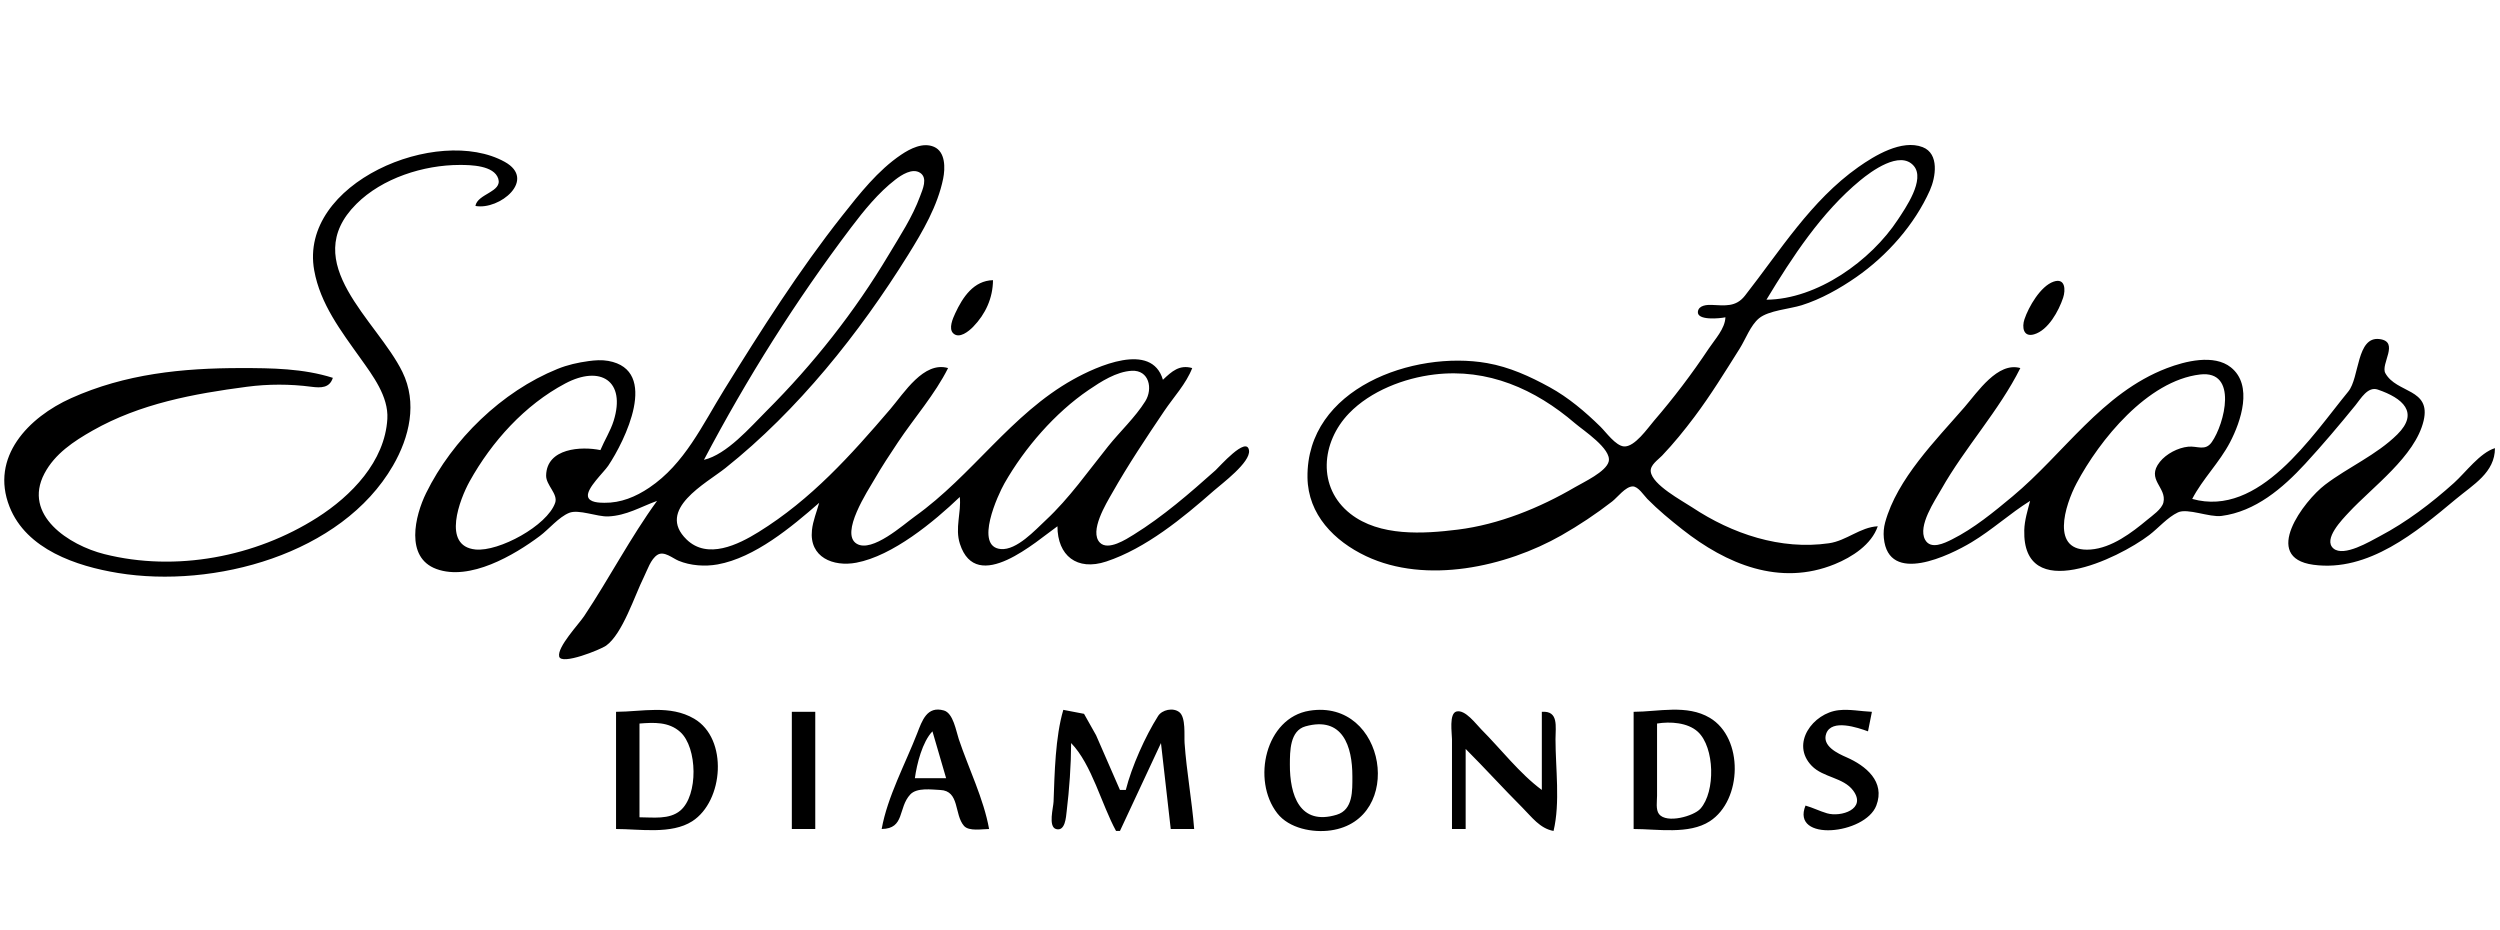
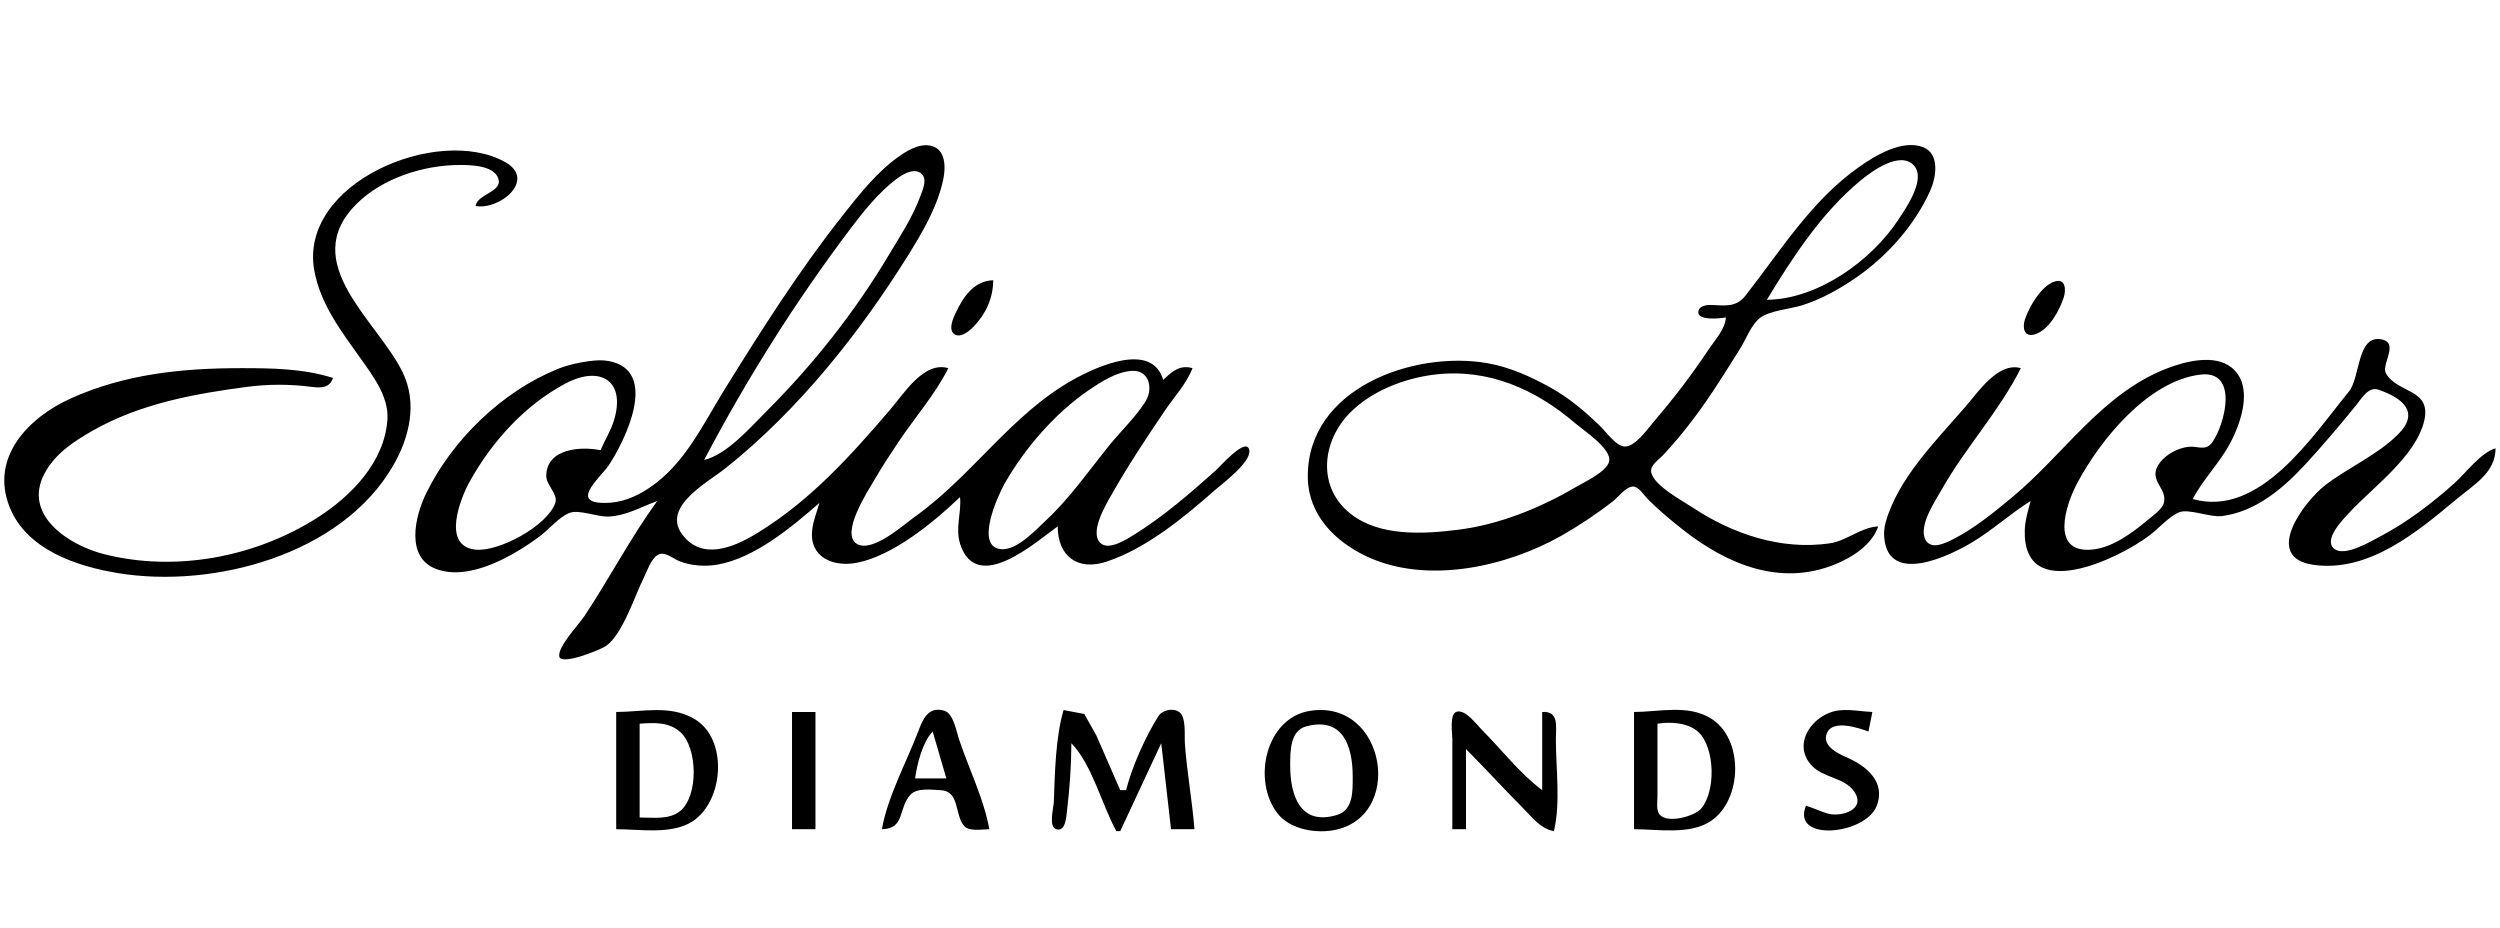
- <svg xmlns="http://www.w3.org/2000/svg" width="409.6" height="152.32">
-   <path style="fill:#000;stroke:none;stroke-width:.32" d="M107.653 82.064c-4.364 6.005-7.832 12.696-11.947 18.88-.877 1.317-4.436 5.07-4.091 6.613.333 1.488 6.804-1.144 7.675-1.763 2.712-1.928 4.709-8.265 6.202-11.25.558-1.118 1.12-2.95 2.229-3.642 1.09-.68 2.462.556 3.452.97 1.943.812 4.335.975 6.4.603 6.093-1.099 12.114-6.14 16.64-10.091-.408 1.494-1.019 2.923-1.183 4.48-.47 4.453 3.494 6.04 7.263 5.33 5.957-1.119 12.715-6.708 16.96-10.77.266 2.574-.82 5.087.019 7.68 2.726 8.435 12.575-.484 15.98-2.88.004 4.799 3.183 7.37 8 5.774 6.466-2.142 12.56-7.147 17.6-11.584 1.325-1.165 6.069-4.671 5.786-6.618-.358-2.469-4.916 2.743-5.47 3.238-4.228 3.77-8.608 7.58-13.435 10.57-1.216.753-4.178 2.672-5.523 1.306-1.802-1.831 1.048-6.442 2.003-8.126 2.626-4.635 5.558-9.026 8.534-13.44 1.527-2.266 3.602-4.482 4.586-7.04-2.086-.594-3.337.524-4.8 1.92-1.855-6.317-10.865-2.196-14.72-.045-10.16 5.668-16.499 15.707-25.92 22.432-1.862 1.33-7 5.986-9.523 4.48-2.817-1.684 1.871-8.775 2.894-10.547 1.198-2.078 2.525-4.085 3.855-6.08 2.656-3.984 6.085-7.885 8.214-12.16-3.982-1.166-7.203 4.08-9.463 6.72-6.52 7.612-12.947 14.784-21.577 20.138-3.355 2.082-8.38 4.55-11.798 1.233-5.06-4.914 3.193-9.19 6.358-11.71 11.878-9.46 21.937-22.081 29.944-34.941 2.382-3.828 4.832-8.018 5.731-12.48.342-1.697.4-4.375-1.494-5.203-1.815-.793-3.904.29-5.381 1.282-3.819 2.566-6.837 6.423-9.663 10-7.102 8.994-13.292 18.749-19.322 28.48-3.575 5.77-6.49 12.177-12.295 16.08-2.212 1.488-4.663 2.514-7.36 2.474-.764-.01-2.495-.02-2.68-1.043-.242-1.34 2.584-3.934 3.32-5.03 2.68-3.995 8.486-15.657 0-17.175-1.05-.188-2.152-.112-3.2.03-1.778.243-3.45.613-5.12 1.29-9.109 3.69-17.212 11.57-21.518 20.335-1.831 3.726-3.484 10.533 1.678 12.437 5.477 2.02 12.76-2.263 16.96-5.409 1.488-1.115 3.092-3.094 4.8-3.786 1.55-.628 4.59.665 6.4.585 2.985-.132 5.288-1.56 8-2.547m175.04-30.08c-.064 1.863-1.707 3.594-2.725 5.12a119.538 119.538 0 0 1-8.98 11.84c-1.01 1.17-3.17 4.348-4.93 4.197-1.366-.116-2.933-2.343-3.846-3.237-2.485-2.439-5.254-4.785-8.32-6.467-3.241-1.779-6.573-3.3-10.24-3.945-12.06-2.121-29.623 4.11-29.434 18.732.08 6.097 4.413 10.44 9.595 12.895 9.84 4.661 22.909 1.765 32-3.403a71.292 71.292 0 0 0 8.32-5.55c.876-.678 2.168-2.437 3.355-2.47.908-.026 1.85 1.479 2.41 2.048 1.787 1.815 3.756 3.436 5.755 5.011 7.189 5.664 15.944 9.36 24.96 5.675 2.822-1.153 6.017-3.197 7.04-6.206-2.895.15-5.103 2.366-8 2.784-7.92 1.141-15.863-1.54-22.4-5.878-1.69-1.12-6.529-3.68-6.794-5.866-.13-1.078 1.215-1.938 1.858-2.615 1.9-1.996 3.643-4.143 5.296-6.345 2.698-3.595 5.028-7.4 7.422-11.2.965-1.532 1.76-3.794 3.166-4.956 1.555-1.284 5.013-1.522 6.972-2.134 3.142-.982 6.265-2.739 8.96-4.613 5.037-3.503 9.542-8.572 12.06-14.217.96-2.154 1.573-6.002-1.182-7.075-3.425-1.333-7.897 1.401-10.558 3.28-7.765 5.485-12.804 13.71-18.565 21.06-1.48 1.888-3.267 1.605-5.435 1.509-.783-.035-2.098.05-2.266 1.06-.26 1.573 3.7 1.15 4.506.966m-228.16 9.92c-4.854-1.54-10-1.6-15.04-1.6-9.636 0-18.958.945-27.84 4.932-6.957 3.123-13.31 9.629-10.092 17.788 2.766 7.01 10.988 9.74 17.772 10.854C35 96.448 55.942 90.863 64.378 76.304c2.716-4.687 4.035-10.292 1.555-15.36-4.141-8.464-17.182-17.886-7.556-27.516 4.246-4.247 11.021-6.404 16.956-6.404 1.805 0 5.611.069 6.302 2.252.693 2.193-3.41 2.46-3.742 4.468 3.965.724 10.07-4.31 4.798-7.227-10.986-6.077-33.792 3.441-31.21 17.787.992 5.506 4.406 9.946 7.577 14.4 2.01 2.823 4.616 6.261 4.405 9.92-.404 6.986-5.898 12.62-11.49 16.18-10.137 6.454-23.163 8.933-34.88 5.981-5.76-1.45-13.412-6.367-9.815-13.201 1.707-3.244 4.806-5.286 7.895-7.04 7.772-4.415 16.57-6.032 25.28-7.176a40.674 40.674 0 0 1 10.56 0c1.567.203 2.99.214 3.52-1.464m234.88-12.8c4.226-6.989 9.009-14.311 15.36-19.545 1.776-1.464 6.516-4.989 8.767-2.397 1.949 2.244-1.37 6.962-2.59 8.822-4.415 6.73-13.212 13.05-21.537 13.12m-174.08 26.24c7.039-13.365 15.013-26.036 24.12-38.08 2.085-2.76 4.485-5.714 7.24-7.831.992-.763 2.784-1.948 4.058-1.12 1.296.844.399 2.745 0 3.83-1.275 3.459-3.271 6.46-5.145 9.6-5.578 9.35-12.34 17.91-20.033 25.6-2.664 2.663-6.473 7.105-10.24 8m47.36-29.44c-3.155.077-4.952 2.758-6.194 5.44-.378.816-1.13 2.495-.32 3.27.995.951 2.564-.356 3.255-1.063 2.053-2.102 3.235-4.735 3.259-7.646m173.76.243c-2.135.74-4.08 4.12-4.765 6.157-.432 1.279-.205 2.983 1.565 2.477 2.336-.667 4.054-3.856 4.768-5.997.429-1.293.361-3.307-1.568-2.637m22.72 35.597c1.693-3.267 4.457-5.954 6.195-9.28 1.773-3.391 3.814-9.341.144-12.273-2.774-2.218-7.52-1.007-10.5.133-10.626 4.068-16.86 13.997-25.28 21.008-3.046 2.538-6.358 5.266-9.92 7.045-1.242.621-3.492 1.735-4.41.04-1.224-2.265 1.608-6.385 2.675-8.273 3.848-6.812 9.473-12.89 12.936-19.84-3.71-1.063-7.002 3.927-9.146 6.4-4.715 5.441-11.034 11.733-13.003 18.88a7.17 7.17 0 0 0-.217 2.56c.739 7.785 10.82 2.83 14.366.704 3.373-2.023 6.278-4.709 9.6-6.784-.407 1.572-.912 3.168-.957 4.8-.31 12.177 15.328 4.723 20.477.799 1.51-1.15 2.982-2.905 4.707-3.714 1.571-.735 5.142.842 7.133.582 5.552-.723 10.029-4.548 13.702-8.535 2.858-3.105 5.59-6.338 8.253-9.612.877-1.078 2.01-3.111 3.645-2.555 4.08 1.388 6.835 3.752 3.2 7.35-3.421 3.383-8.026 5.34-11.84 8.244-3.427 2.608-10.525 11.931-1.92 13.108 9.02 1.233 16.918-5.386 23.36-10.762 2.854-2.38 6.397-4.346 6.4-8.345-2.458.748-4.803 3.983-6.72 5.705-3.693 3.318-7.76 6.411-12.16 8.73-1.581.833-5.875 3.438-7.575 2.007-1.779-1.502 1.485-4.804 2.484-5.882 3.888-4.195 10.899-9.218 12.281-15.04 1.264-5.329-4.435-4.476-6.269-7.802-.822-1.489 2.375-5.147-.934-5.586-3.808-.505-3.27 6.315-5.133 8.588-5.987 7.294-14.573 20.691-25.574 17.6M185.413 60.75c2.86-.163 3.515 2.941 2.23 4.994-1.66 2.649-4.113 4.923-6.07 7.36-3.313 4.124-6.353 8.51-10.24 12.13-1.715 1.598-4.755 4.947-7.355 4.723-4.407-.38-.45-8.944.594-10.773 3.309-5.8 8.275-11.54 13.8-15.298 2.013-1.369 4.533-2.994 7.04-3.136m-87.04 12.994c-3.101-.64-8.806-.352-8.895 4.16-.031 1.588 1.987 3.018 1.48 4.48-1.3 3.745-9.228 8.037-13.064 7.645-5.555-.568-2.545-8.292-.948-11.165 3.622-6.515 9.028-12.517 15.668-16.036 5.765-3.055 9.97-.433 7.929 6.116-.522 1.673-1.497 3.185-2.17 4.8m136.64-12.39c8.742-1.044 16.494 2.383 23.04 8 1.342 1.152 6.02 4.193 5.52 6.25-.407 1.68-4.124 3.399-5.52 4.216-5.79 3.391-12.489 6.117-19.2 6.952-5.656.704-12.818 1.155-17.6-2.593-5.477-4.294-4.795-11.729-.227-16.46 3.535-3.662 9.019-5.77 13.988-6.364m125.44.002c6.259-.738 4.029 8.094 1.923 11.083-1.069 1.514-2.342.6-3.843.744-1.69.162-3.616 1.173-4.666 2.493-2.323 2.917 1.18 4.141.586 6.652-.26 1.093-1.824 2.152-2.64 2.83-2.563 2.136-5.821 4.609-9.28 4.875-6.74.517-4.17-7.338-2.31-10.85 3.763-7.1 11.622-16.811 20.23-17.827m-259.52 55.267v19.2c3.875 0 9.063.921 12.48-1.27 5.143-3.301 5.926-13.516.318-16.801-3.971-2.326-8.497-1.141-12.798-1.13m43.52 19.2c3.837-.045 2.64-3.462 4.687-5.658 1.08-1.158 3.47-.798 4.911-.735 3.216.14 2.258 4.009 3.886 5.88.812.934 3.002.514 4.116.514-.873-4.913-3.375-9.968-4.965-14.72-.445-1.328-.904-4.26-2.438-4.699-2.784-.795-3.58 1.69-4.377 3.739-1.932 4.971-4.888 10.433-5.82 15.68m29.76-19.52c-1.316 4.45-1.427 10.378-1.597 15.04-.035.968-.916 4.113.412 4.489 1.507.426 1.625-1.985 1.733-2.89.436-3.627.722-7.545.732-11.2 3.393 3.497 4.997 10.092 7.36 14.4h.64l6.72-14.4 1.6 14.08h3.84c-.372-4.7-1.242-9.38-1.572-14.08-.088-1.254.236-4.196-.861-5.062-1.015-.802-2.828-.397-3.478.63-2.109 3.332-4.33 8.305-5.29 12.113h-.96l-3.91-8.96-1.974-3.511-3.395-.65m40.32.141c-7.19 1.158-9.493 11.371-5.262 16.807 1.926 2.474 5.803 3.225 8.782 2.797 12.167-1.75 9.098-21.635-3.52-19.604m23.36 19.38h2.24v-13.12c3.15 3.15 6.133 6.451 9.28 9.6 1.55 1.55 2.872 3.429 5.12 3.84 1.11-4.662.32-10.256.32-15.04 0-2.063.55-4.69-2.24-4.48v12.8c-3.62-2.665-6.723-6.724-9.92-9.92-.857-.856-2.62-3.292-4.059-2.934-1.256.312-.741 3.587-.741 4.534v14.72m29.76-19.2v19.2c3.888 0 9.065.938 12.48-1.27 5.334-3.452 5.567-13.644 0-16.946-3.757-2.229-8.41-.996-12.48-.984m28.16 15.36c-2.424 6 9.783 4.76 11.602 0 1.504-3.935-1.738-6.534-4.882-7.91-1.439-.63-4.07-1.85-3.32-3.896.89-2.43 5.181-.96 6.84-.354l.64-3.2c-1.825-.079-3.602-.465-5.44-.265-4.198.457-7.957 5.485-4.407 9.127 1.872 1.92 5.18 1.885 6.774 4.034 2.26 3.048-2.009 4.398-4.287 3.73-1.202-.353-2.317-.922-3.52-1.266m-166.08-15.36v19.2h3.84v-19.2h-3.84m-24.96 17.28v-15.36c2.35-.18 4.796-.318 6.685 1.388 2.813 2.541 2.973 10.378 0 12.877-1.8 1.514-4.503 1.095-6.685 1.095m166.72-15.36c2.126-.351 5.019-.182 6.685 1.353 2.757 2.538 2.912 9.809.419 12.602-1.093 1.224-5.528 2.466-6.775.892-.576-.727-.33-2.146-.33-3.007v-11.84m-57.598.458c6.094-1.69 7.68 3.272 7.679 8.182-.001 2.338.134 5.484-2.562 6.302-6.093 1.849-7.702-3.271-7.678-8.222.01-2.175-.013-5.548 2.561-6.262m-61.121.822 2.24 7.68h-5.12c.315-2.333 1.231-5.975 2.88-7.68z" />
+ <svg xmlns="http://www.w3.org/2000/svg" viewBox="0 0 409.5 152">
+   <path d="M107.653 82.064c-4.364 6.005-7.832 12.696-11.947 18.88-.877 1.317-4.436 5.07-4.091 6.613.333 1.488 6.804-1.144 7.675-1.763 2.712-1.928 4.709-8.265 6.202-11.25.558-1.118 1.12-2.95 2.229-3.642 1.09-.68 2.462.556 3.452.97 1.943.812 4.335.975 6.4.603 6.093-1.099 12.114-6.14 16.64-10.091-.408 1.494-1.019 2.923-1.183 4.48-.47 4.453 3.494 6.04 7.263 5.33 5.957-1.119 12.715-6.708 16.96-10.77.266 2.574-.82 5.087.019 7.68 2.726 8.435 12.575-.484 15.98-2.88.004 4.799 3.183 7.37 8 5.774 6.466-2.142 12.56-7.147 17.6-11.584 1.325-1.165 6.069-4.671 5.786-6.618-.358-2.469-4.916 2.743-5.47 3.238-4.228 3.77-8.608 7.58-13.435 10.57-1.216.753-4.178 2.672-5.523 1.306-1.802-1.831 1.048-6.442 2.003-8.126 2.626-4.635 5.558-9.026 8.534-13.44 1.527-2.266 3.602-4.482 4.586-7.04-2.086-.594-3.337.524-4.8 1.92-1.855-6.317-10.865-2.196-14.72-.045-10.16 5.668-16.499 15.707-25.92 22.432-1.862 1.33-7 5.986-9.523 4.48-2.817-1.684 1.871-8.775 2.894-10.547 1.198-2.078 2.525-4.085 3.855-6.08 2.656-3.984 6.085-7.885 8.214-12.16-3.982-1.166-7.203 4.08-9.463 6.72-6.52 7.612-12.947 14.784-21.577 20.138-3.355 2.082-8.38 4.55-11.798 1.233-5.06-4.914 3.193-9.19 6.358-11.71 11.878-9.46 21.937-22.081 29.944-34.941 2.382-3.828 4.832-8.018 5.731-12.48.342-1.697.4-4.375-1.494-5.203-1.815-.793-3.904.29-5.381 1.282-3.819 2.566-6.837 6.423-9.663 10-7.102 8.994-13.292 18.749-19.322 28.48-3.575 5.77-6.49 12.177-12.295 16.08-2.212 1.488-4.663 2.514-7.36 2.474-.764-.01-2.495-.02-2.68-1.043-.242-1.34 2.584-3.934 3.32-5.03 2.68-3.995 8.486-15.657 0-17.175-1.05-.188-2.152-.112-3.2.03-1.778.243-3.45.613-5.12 1.29-9.109 3.69-17.212 11.57-21.518 20.335-1.831 3.726-3.484 10.533 1.678 12.437 5.477 2.02 12.76-2.263 16.96-5.409 1.488-1.115 3.092-3.094 4.8-3.786 1.55-.628 4.59.665 6.4.585 2.985-.132 5.288-1.56 8-2.547m175.04-30.08c-.064 1.863-1.707 3.594-2.725 5.12a119.538 119.538 0 0 1-8.98 11.84c-1.01 1.17-3.17 4.348-4.93 4.197-1.366-.116-2.933-2.343-3.846-3.237-2.485-2.439-5.254-4.785-8.32-6.467-3.241-1.779-6.573-3.3-10.24-3.945-12.06-2.121-29.623 4.11-29.434 18.732.08 6.097 4.413 10.44 9.595 12.895 9.84 4.661 22.909 1.765 32-3.403a71.292 71.292 0 0 0 8.32-5.55c.876-.678 2.168-2.437 3.355-2.47.908-.026 1.85 1.479 2.41 2.048 1.787 1.815 3.756 3.436 5.755 5.011 7.189 5.664 15.944 9.36 24.96 5.675 2.822-1.153 6.017-3.197 7.04-6.206-2.895.15-5.103 2.366-8 2.784-7.92 1.141-15.863-1.54-22.4-5.878-1.69-1.12-6.529-3.68-6.794-5.866-.13-1.078 1.215-1.938 1.858-2.615 1.9-1.996 3.643-4.143 5.296-6.345 2.698-3.595 5.028-7.4 7.422-11.2.965-1.532 1.76-3.794 3.166-4.956 1.555-1.284 5.013-1.522 6.972-2.134 3.142-.982 6.265-2.739 8.96-4.613 5.037-3.503 9.542-8.572 12.06-14.217.96-2.154 1.573-6.002-1.182-7.075-3.425-1.333-7.897 1.401-10.558 3.28-7.765 5.485-12.804 13.71-18.565 21.06-1.48 1.888-3.267 1.605-5.435 1.509-.783-.035-2.098.05-2.266 1.06-.26 1.573 3.7 1.15 4.506.966m-228.16 9.92c-4.854-1.54-10-1.6-15.04-1.6-9.636 0-18.958.945-27.84 4.932-6.957 3.123-13.31 9.629-10.092 17.788 2.766 7.01 10.988 9.74 17.772 10.854C35 96.448 55.942 90.863 64.378 76.304c2.716-4.687 4.035-10.292 1.555-15.36-4.141-8.464-17.182-17.886-7.556-27.516 4.246-4.247 11.021-6.404 16.956-6.404 1.805 0 5.611.069 6.302 2.252.693 2.193-3.41 2.46-3.742 4.468 3.965.724 10.07-4.31 4.798-7.227-10.986-6.077-33.792 3.441-31.21 17.787.992 5.506 4.406 9.946 7.577 14.4 2.01 2.823 4.616 6.261 4.405 9.92-.404 6.986-5.898 12.62-11.49 16.18-10.137 6.454-23.163 8.933-34.88 5.981-5.76-1.45-13.412-6.367-9.815-13.201 1.707-3.244 4.806-5.286 7.895-7.04 7.772-4.415 16.57-6.032 25.28-7.176a40.674 40.674 0 0 1 10.56 0c1.567.203 2.99.214 3.52-1.464m234.88-12.8c4.226-6.989 9.009-14.311 15.36-19.545 1.776-1.464 6.516-4.989 8.767-2.397 1.949 2.244-1.37 6.962-2.59 8.822-4.415 6.73-13.212 13.05-21.537 13.12m-174.08 26.24c7.039-13.365 15.013-26.036 24.12-38.08 2.085-2.76 4.485-5.714 7.24-7.831.992-.763 2.784-1.948 4.058-1.12 1.296.844.399 2.745 0 3.83-1.275 3.459-3.271 6.46-5.145 9.6-5.578 9.35-12.34 17.91-20.033 25.6-2.664 2.663-6.473 7.105-10.24 8m47.36-29.44c-3.155.077-4.952 2.758-6.194 5.44-.378.816-1.13 2.495-.32 3.27.995.951 2.564-.356 3.255-1.063 2.053-2.102 3.235-4.735 3.259-7.646m173.76.243c-2.135.74-4.08 4.12-4.765 6.157-.432 1.279-.205 2.983 1.565 2.477 2.336-.667 4.054-3.856 4.768-5.997.429-1.293.361-3.307-1.568-2.637m22.72 35.597c1.693-3.267 4.457-5.954 6.195-9.28 1.773-3.391 3.814-9.341.144-12.273-2.774-2.218-7.52-1.007-10.5.133-10.626 4.068-16.86 13.997-25.28 21.008-3.046 2.538-6.358 5.266-9.92 7.045-1.242.621-3.492 1.735-4.41.04-1.224-2.265 1.608-6.385 2.675-8.273 3.848-6.812 9.473-12.89 12.936-19.84-3.71-1.063-7.002 3.927-9.146 6.4-4.715 5.441-11.034 11.733-13.003 18.88a7.17 7.17 0 0 0-.217 2.56c.739 7.785 10.82 2.83 14.366.704 3.373-2.023 6.278-4.709 9.6-6.784-.407 1.572-.912 3.168-.957 4.8-.31 12.177 15.328 4.723 20.477.799 1.51-1.15 2.982-2.905 4.707-3.714 1.571-.735 5.142.842 7.133.582 5.552-.723 10.029-4.548 13.702-8.535 2.858-3.105 5.59-6.338 8.253-9.612.877-1.078 2.01-3.111 3.645-2.555 4.08 1.388 6.835 3.752 3.2 7.35-3.421 3.383-8.026 5.34-11.84 8.244-3.427 2.608-10.525 11.931-1.92 13.108 9.02 1.233 16.918-5.386 23.36-10.762 2.854-2.38 6.397-4.346 6.4-8.345-2.458.748-4.803 3.983-6.72 5.705-3.693 3.318-7.76 6.411-12.16 8.73-1.581.833-5.875 3.438-7.575 2.007-1.779-1.502 1.485-4.804 2.484-5.882 3.888-4.195 10.899-9.218 12.281-15.04 1.264-5.329-4.435-4.476-6.269-7.802-.822-1.489 2.375-5.147-.934-5.586-3.808-.505-3.27 6.315-5.133 8.588-5.987 7.294-14.573 20.691-25.574 17.6M185.413 60.75c2.86-.163 3.515 2.941 2.23 4.994-1.66 2.649-4.113 4.923-6.07 7.36-3.313 4.124-6.353 8.51-10.24 12.13-1.715 1.598-4.755 4.947-7.355 4.723-4.407-.38-.45-8.944.594-10.773 3.309-5.8 8.275-11.54 13.8-15.298 2.013-1.369 4.533-2.994 7.04-3.136m-87.04 12.994c-3.101-.64-8.806-.352-8.895 4.16-.031 1.588 1.987 3.018 1.48 4.48-1.3 3.745-9.228 8.037-13.064 7.645-5.555-.568-2.545-8.292-.948-11.165 3.622-6.515 9.028-12.517 15.668-16.036 5.765-3.055 9.97-.433 7.929 6.116-.522 1.673-1.497 3.185-2.17 4.8m136.64-12.39c8.742-1.044 16.494 2.383 23.04 8 1.342 1.152 6.02 4.193 5.52 6.25-.407 1.68-4.124 3.399-5.52 4.216-5.79 3.391-12.489 6.117-19.2 6.952-5.656.704-12.818 1.155-17.6-2.593-5.477-4.294-4.795-11.729-.227-16.46 3.535-3.662 9.019-5.77 13.988-6.364m125.44.002c6.259-.738 4.029 8.094 1.923 11.083-1.069 1.514-2.342.6-3.843.744-1.69.162-3.616 1.173-4.666 2.493-2.323 2.917 1.18 4.141.586 6.652-.26 1.093-1.824 2.152-2.64 2.83-2.563 2.136-5.821 4.609-9.28 4.875-6.74.517-4.17-7.338-2.31-10.85 3.763-7.1 11.622-16.811 20.23-17.827m-259.52 55.267v19.2c3.875 0 9.063.921 12.48-1.27 5.143-3.301 5.926-13.516.318-16.801-3.971-2.326-8.497-1.141-12.798-1.13m43.52 19.2c3.837-.045 2.64-3.462 4.687-5.658 1.08-1.158 3.47-.798 4.911-.735 3.216.14 2.258 4.009 3.886 5.88.812.934 3.002.514 4.116.514-.873-4.913-3.375-9.968-4.965-14.72-.445-1.328-.904-4.26-2.438-4.699-2.784-.795-3.58 1.69-4.377 3.739-1.932 4.971-4.888 10.433-5.82 15.68m29.76-19.52c-1.316 4.45-1.427 10.378-1.597 15.04-.035.968-.916 4.113.412 4.489 1.507.426 1.625-1.985 1.733-2.89.436-3.627.722-7.545.732-11.2 3.393 3.497 4.997 10.092 7.36 14.4h.64l6.72-14.4 1.6 14.08h3.84c-.372-4.7-1.242-9.38-1.572-14.08-.088-1.254.236-4.196-.861-5.062-1.015-.802-2.828-.397-3.478.63-2.109 3.332-4.33 8.305-5.29 12.113h-.96l-3.91-8.96-1.974-3.511-3.395-.65m40.32.141c-7.19 1.158-9.493 11.371-5.262 16.807 1.926 2.474 5.803 3.225 8.782 2.797 12.167-1.75 9.098-21.635-3.52-19.604m23.36 19.38h2.24v-13.12c3.15 3.15 6.133 6.451 9.28 9.6 1.55 1.55 2.872 3.429 5.12 3.84 1.11-4.662.32-10.256.32-15.04 0-2.063.55-4.69-2.24-4.48v12.8c-3.62-2.665-6.723-6.724-9.92-9.92-.857-.856-2.62-3.292-4.059-2.934-1.256.312-.741 3.587-.741 4.534v14.72m29.76-19.2v19.2c3.888 0 9.065.938 12.48-1.27 5.334-3.452 5.567-13.644 0-16.946-3.757-2.229-8.41-.996-12.48-.984m28.16 15.36c-2.424 6 9.783 4.76 11.602 0 1.504-3.935-1.738-6.534-4.882-7.91-1.439-.63-4.07-1.85-3.32-3.896.89-2.43 5.181-.96 6.84-.354l.64-3.2c-1.825-.079-3.602-.465-5.44-.265-4.198.457-7.957 5.485-4.407 9.127 1.872 1.92 5.18 1.885 6.774 4.034 2.26 3.048-2.009 4.398-4.287 3.73-1.202-.353-2.317-.922-3.52-1.266m-166.08-15.36v19.2h3.84v-19.2h-3.84m-24.96 17.28v-15.36c2.35-.18 4.796-.318 6.685 1.388 2.813 2.541 2.973 10.378 0 12.877-1.8 1.514-4.503 1.095-6.685 1.095m166.72-15.36c2.126-.351 5.019-.182 6.685 1.353 2.757 2.538 2.912 9.809.419 12.602-1.093 1.224-5.528 2.466-6.775.892-.576-.727-.33-2.146-.33-3.007v-11.84m-57.598.458c6.094-1.69 7.68 3.272 7.679 8.182-.001 2.338.134 5.484-2.562 6.302-6.093 1.849-7.702-3.271-7.678-8.222.01-2.175-.013-5.548 2.561-6.262m-61.121.822 2.24 7.68h-5.12c.315-2.333 1.231-5.975 2.88-7.68z" />
</svg>
